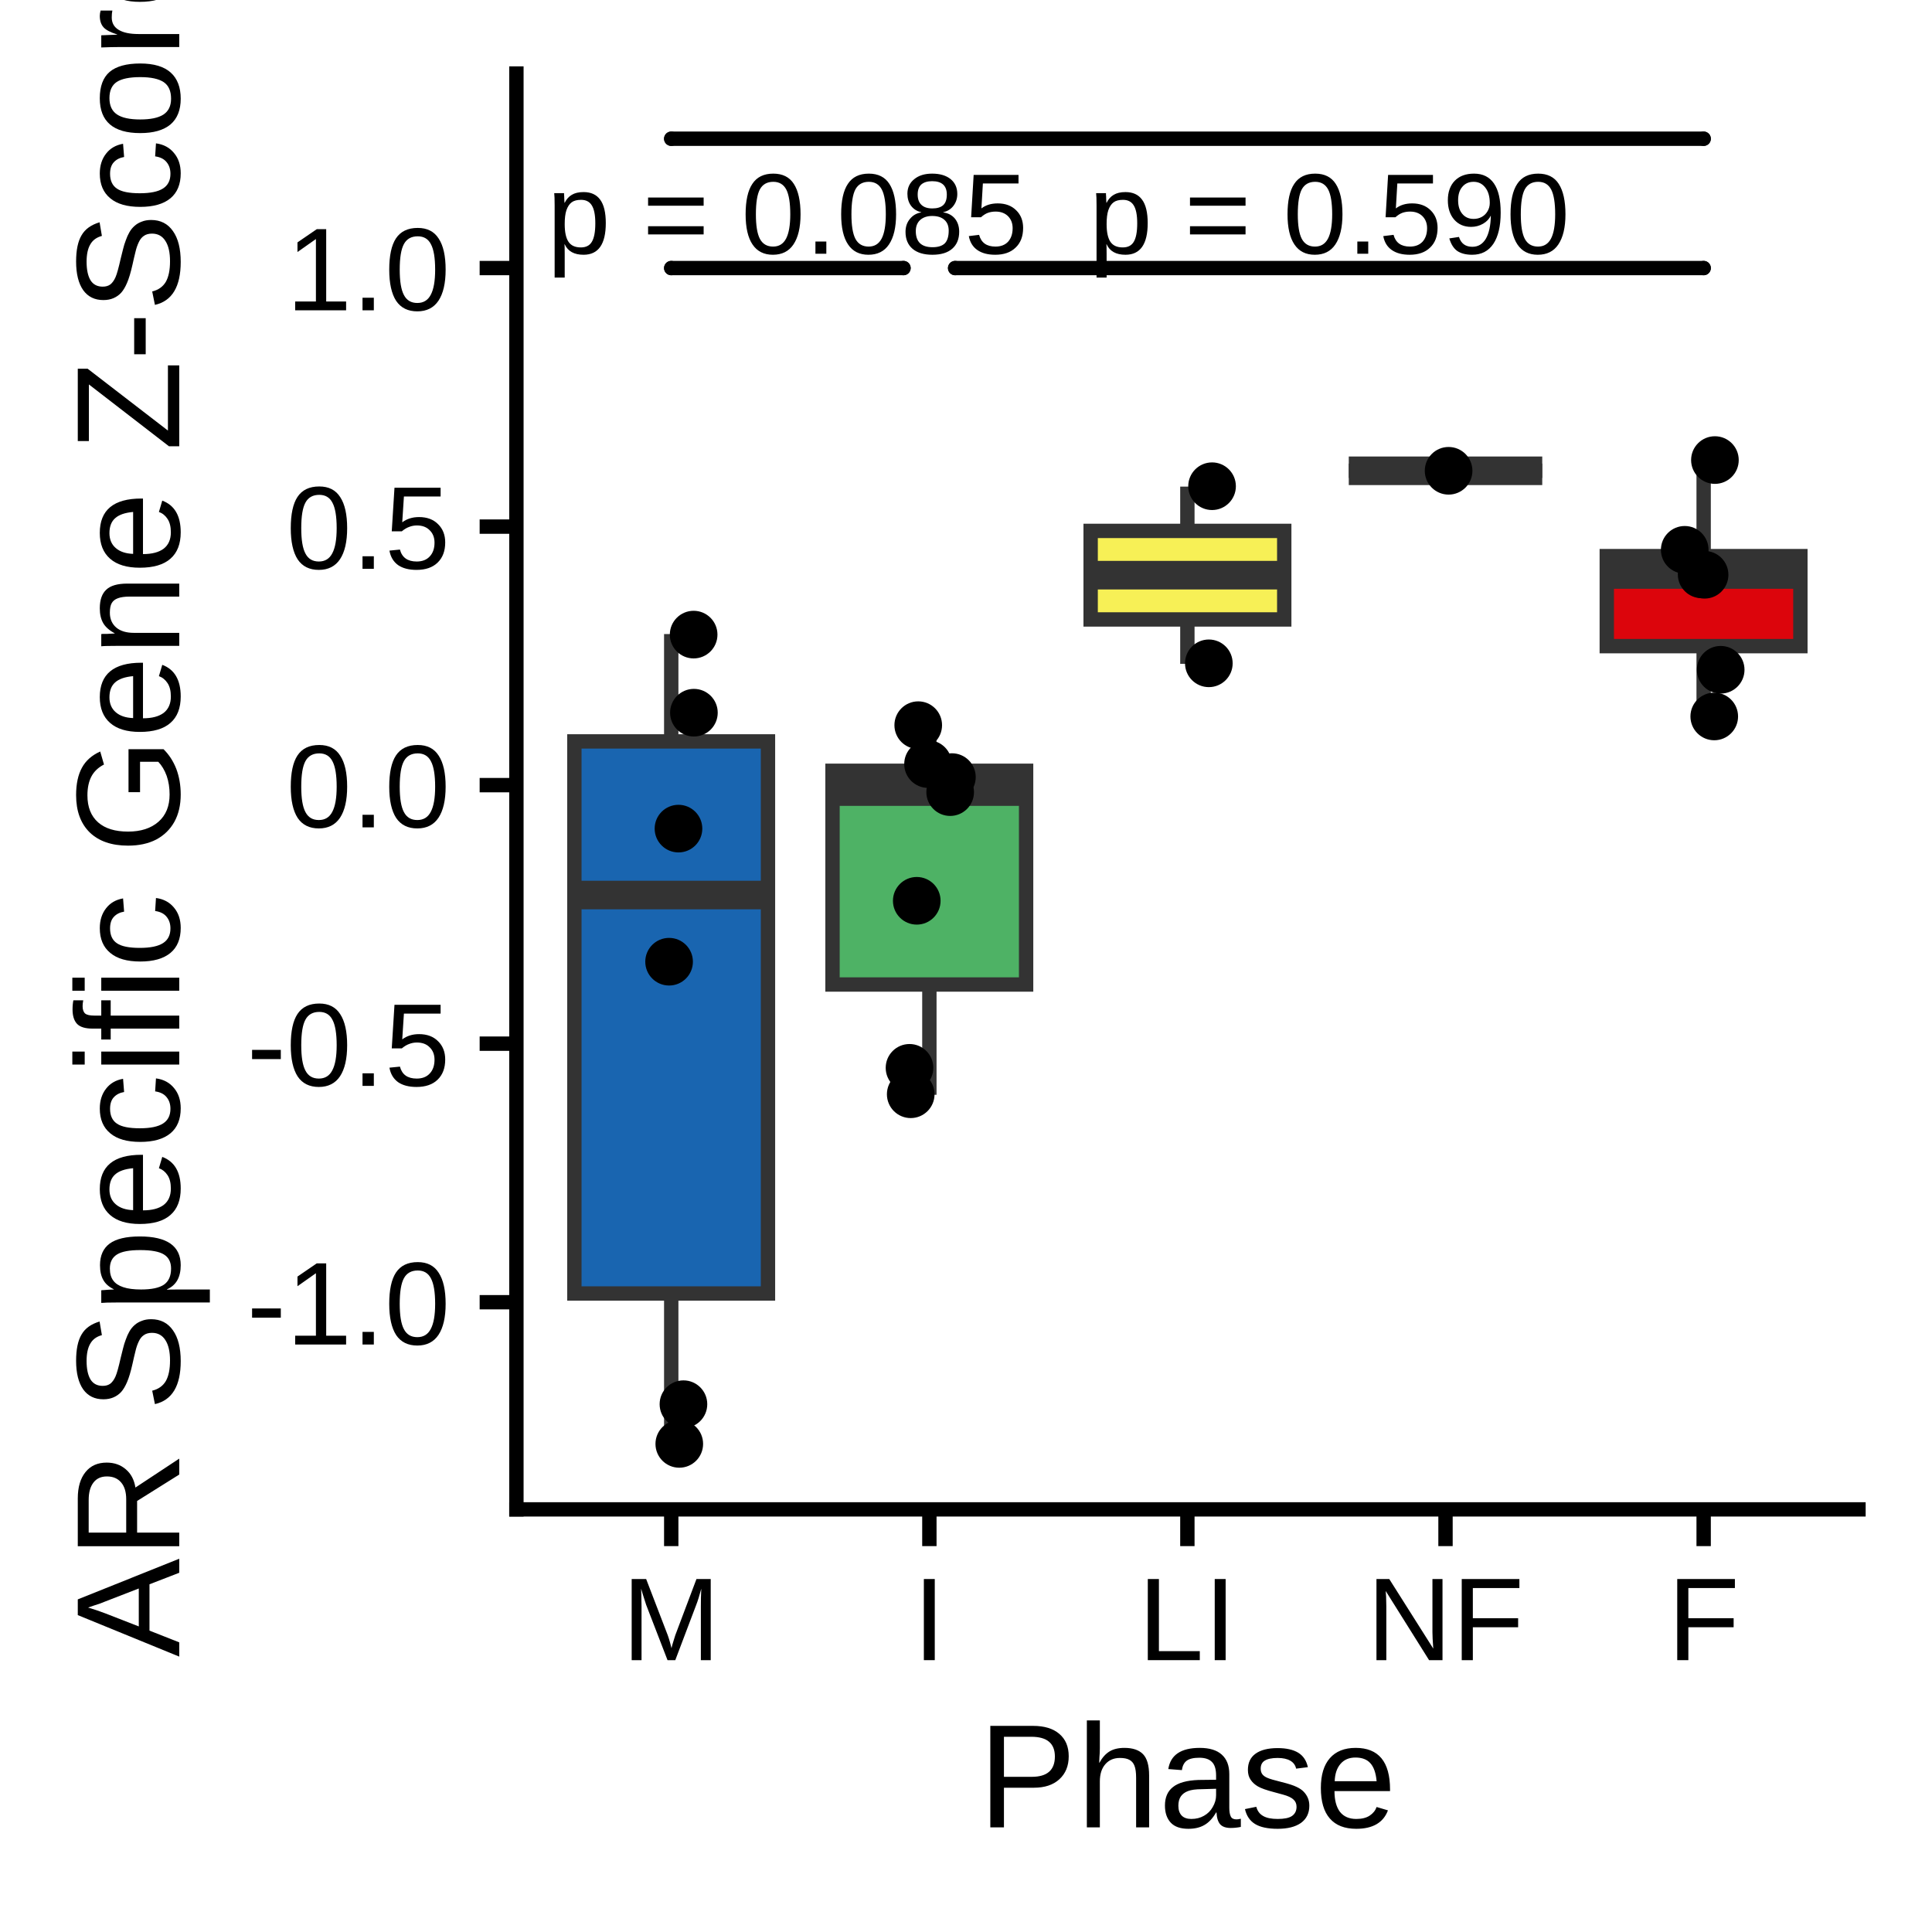
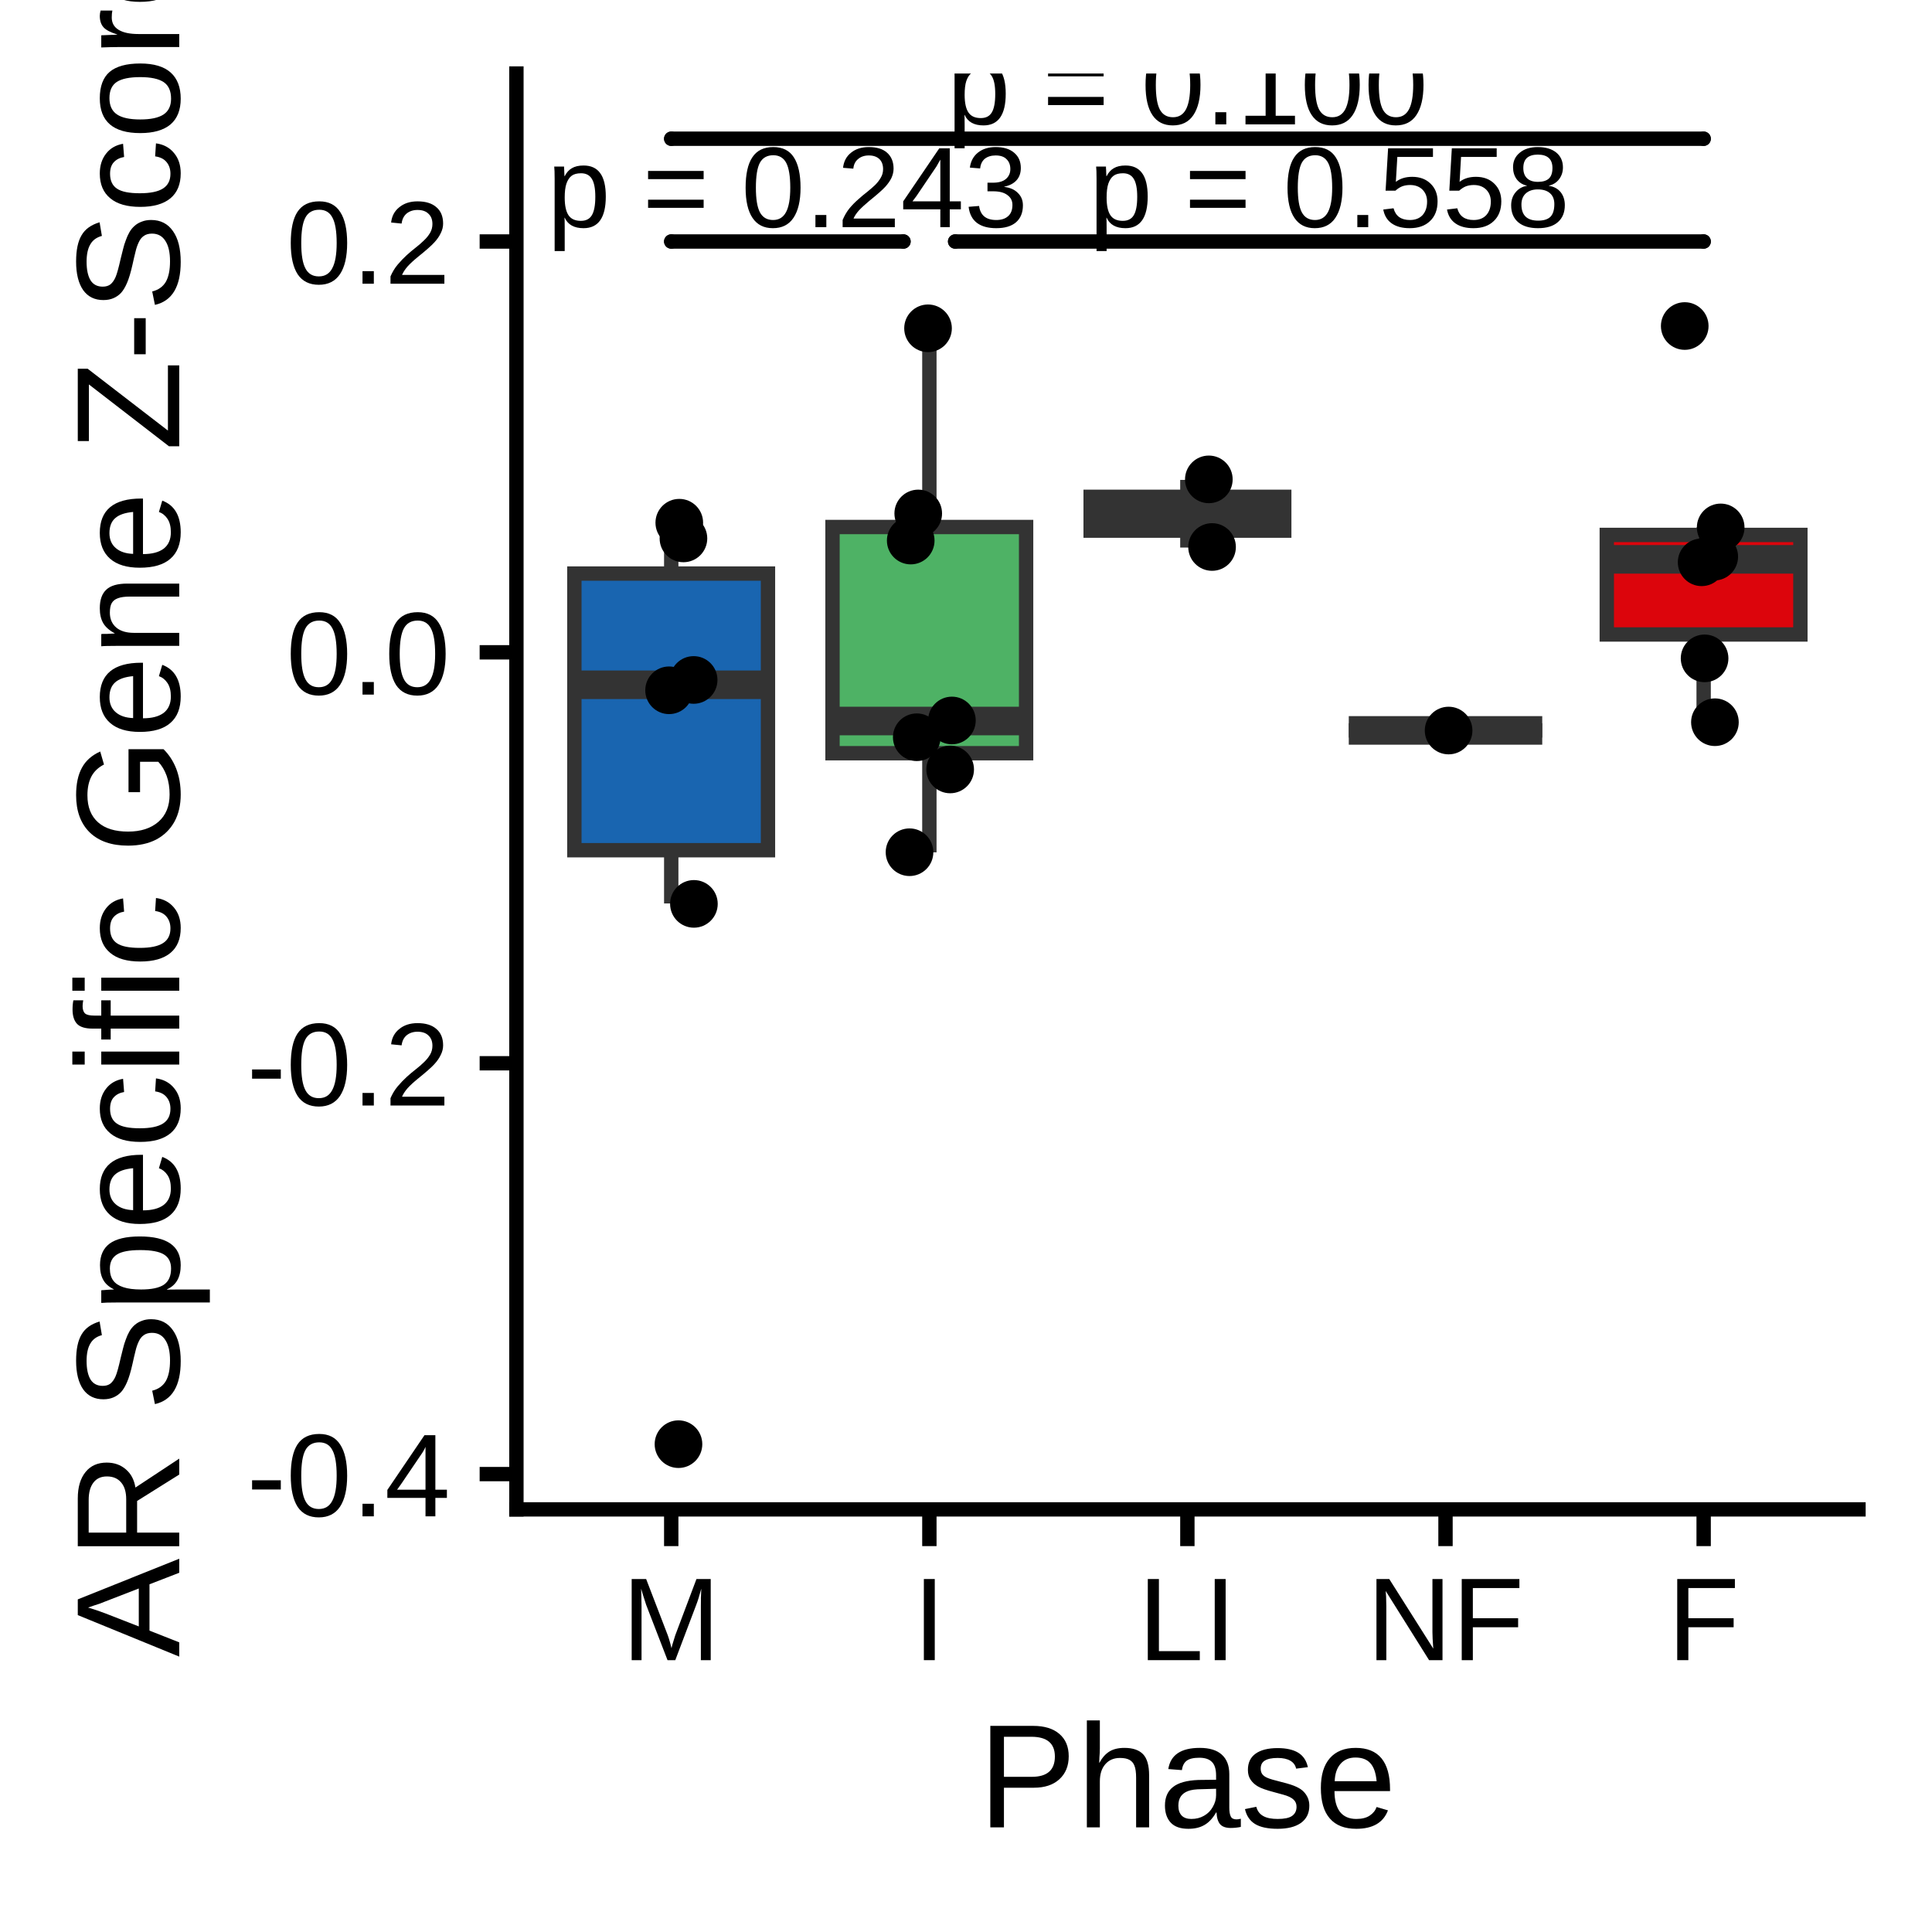
<svg xmlns="http://www.w3.org/2000/svg" width="144.00pt" height="144.00pt" viewBox="0 0 144.00 144.00">
  <g class="svglite">
    <defs>
      <style type="text/css">
    .svglite line, .svglite polyline, .svglite polygon, .svglite path, .svglite rect, .svglite circle {
      fill: none;
      stroke: #000000;
      stroke-linecap: round;
      stroke-linejoin: round;
      stroke-miterlimit: 10.00;
    }
    .svglite text {
      white-space: pre;
    }
    .svglite g.glyphgroup path {
      fill: inherit;
      stroke: none;
    }
  </style>
    </defs>
    <rect width="100%" height="100%" style="stroke: none; fill: #FFFFFF;" />
    <defs>
      <clipPath id="cpMC4wMHwxNDQuMDB8MC4wMHwxNDQuMDA=">
        <rect x="0.00" y="0.00" width="144.00" height="144.00" />
      </clipPath>
    </defs>
    <g clip-path="url(#cpMC4wMHwxNDQuMDB8MC4wMHwxNDQuMDA=)">
      <rect x="-0" y="0.00" width="144.00" height="144.00" style="stroke-width: 1.07; stroke: #FFFFFF; fill: #FFFFFF;" />
    </g>
    <defs>
      <clipPath id="cpMzguNDl8MTM4LjUyfDUuNDh8MTEyLjUw">
        <rect x="38.49" y="5.48" width="100.03" height="107.02" />
      </clipPath>
    </defs>
    <g clip-path="url(#cpMzguNDl8MTM4LjUyfDUuNDh8MTEyLjUw)">
      <rect x="38.49" y="5.48" width="100.03" height="107.02" style="stroke-width: 1.07; stroke: none; fill: #FFFFFF;" />
-       <line x1="50.03" y1="55.26" x2="50.03" y2="47.26" style="stroke-width: 1.07; stroke: #333333; stroke-linecap: butt;" />
-       <line x1="50.03" y1="96.41" x2="50.03" y2="107.64" style="stroke-width: 1.07; stroke: #333333; stroke-linecap: butt;" />
-       <polygon points="42.81,55.26 42.81,96.41 57.24,96.41 57.24,55.26 42.81,55.26 " style="stroke-width: 1.07; stroke: #333333; stroke-linecap: butt; stroke-linejoin: miter; fill: #1965B0;" />
-       <line x1="42.81" y1="66.71" x2="57.24" y2="66.71" style="stroke-width: 2.13; stroke: #333333; stroke-linecap: butt; stroke-linejoin: miter;" />
-       <line x1="69.27" y1="57.45" x2="69.27" y2="54.02" style="stroke-width: 1.07; stroke: #333333; stroke-linecap: butt;" />
-       <line x1="69.27" y1="73.38" x2="69.27" y2="81.60" style="stroke-width: 1.07; stroke: #333333; stroke-linecap: butt;" />
-       <polygon points="62.05,57.45 62.05,73.38 76.48,73.38 76.48,57.45 62.05,57.45 " style="stroke-width: 1.07; stroke: #333333; stroke-linecap: butt; stroke-linejoin: miter; fill: #4EB265;" />
-       <line x1="62.05" y1="59.00" x2="76.48" y2="59.00" style="stroke-width: 2.13; stroke: #333333; stroke-linecap: butt; stroke-linejoin: miter;" />
-       <line x1="88.50" y1="39.57" x2="88.50" y2="36.27" style="stroke-width: 1.07; stroke: #333333; stroke-linecap: butt;" />
-       <line x1="88.50" y1="46.17" x2="88.50" y2="49.48" style="stroke-width: 1.07; stroke: #333333; stroke-linecap: butt;" />
-       <polygon points="81.29,39.57 81.29,46.17 95.72,46.17 95.72,39.57 81.29,39.57 " style="stroke-width: 1.07; stroke: #333333; stroke-linecap: butt; stroke-linejoin: miter; fill: #F7F056;" />
-       <line x1="81.29" y1="42.87" x2="95.72" y2="42.87" style="stroke-width: 2.13; stroke: #333333; stroke-linecap: butt; stroke-linejoin: miter;" />
-       <line x1="107.74" y1="35.09" x2="107.74" y2="35.09" style="stroke-width: 1.07; stroke: #333333; stroke-linecap: butt;" />
-       <line x1="107.74" y1="35.09" x2="107.74" y2="35.09" style="stroke-width: 1.07; stroke: #333333; stroke-linecap: butt;" />
-       <polygon points="100.53,35.09 100.53,35.09 114.95,35.09 114.95,35.09 100.53,35.09 " style="stroke-width: 1.07; stroke: #333333; stroke-linecap: butt; stroke-linejoin: miter; fill: #7BAFDE;" />
-       <line x1="100.53" y1="35.09" x2="114.95" y2="35.09" style="stroke-width: 2.13; stroke: #333333; stroke-linecap: butt; stroke-linejoin: miter;" />
-       <line x1="126.98" y1="41.45" x2="126.98" y2="34.30" style="stroke-width: 1.07; stroke: #333333; stroke-linecap: butt;" />
-       <line x1="126.98" y1="48.16" x2="126.98" y2="53.43" style="stroke-width: 1.07; stroke: #333333; stroke-linecap: butt;" />
-       <polygon points="119.76,41.45 119.76,48.16 134.19,48.16 134.19,41.45 119.76,41.45 " style="stroke-width: 1.07; stroke: #333333; stroke-linecap: butt; stroke-linejoin: miter; fill: #DC050C;" />
-       <line x1="119.76" y1="42.82" x2="134.19" y2="42.82" style="stroke-width: 2.13; stroke: #333333; stroke-linecap: butt; stroke-linejoin: miter;" />
-       <circle cx="90.10" cy="49.44" r="1.42" style="stroke-width: 0.71; fill: #000000;" />
-       <circle cx="70.95" cy="57.92" r="1.42" style="stroke-width: 0.71; fill: #000000;" />
-       <circle cx="68.44" cy="54.05" r="1.42" style="stroke-width: 0.71; fill: #000000;" />
-       <circle cx="128.25" cy="49.92" r="1.42" style="stroke-width: 0.71; fill: #000000;" />
-       <circle cx="50.57" cy="61.76" r="1.42" style="stroke-width: 0.71; fill: #000000;" />
-       <circle cx="127.05" cy="42.84" r="1.42" style="stroke-width: 0.71; fill: #000000;" />
-       <circle cx="50.94" cy="104.66" r="1.42" style="stroke-width: 0.71; fill: #000000;" />
-       <circle cx="125.57" cy="40.98" r="1.42" style="stroke-width: 0.71; fill: #000000;" />
-       <circle cx="50.63" cy="107.62" r="1.42" style="stroke-width: 0.71; fill: #000000;" />
-       <circle cx="127.77" cy="53.40" r="1.42" style="stroke-width: 0.71; fill: #000000;" />
-       <circle cx="49.87" cy="71.68" r="1.42" style="stroke-width: 0.71; fill: #000000;" />
-       <circle cx="127.82" cy="34.29" r="1.42" style="stroke-width: 0.71; fill: #000000;" />
-       <circle cx="51.70" cy="47.30" r="1.42" style="stroke-width: 0.71; fill: #000000;" />
-       <circle cx="68.33" cy="67.14" r="1.42" style="stroke-width: 0.71; fill: #000000;" />
-       <circle cx="126.83" cy="42.81" r="1.42" style="stroke-width: 0.71; fill: #000000;" />
-       <circle cx="51.72" cy="53.12" r="1.42" style="stroke-width: 0.71; fill: #000000;" />
-       <circle cx="90.34" cy="36.24" r="1.42" style="stroke-width: 0.71; fill: #000000;" />
-       <circle cx="67.79" cy="79.59" r="1.42" style="stroke-width: 0.71; fill: #000000;" />
-       <circle cx="69.17" cy="56.95" r="1.42" style="stroke-width: 0.71; fill: #000000;" />
-       <circle cx="107.97" cy="35.09" r="1.42" style="stroke-width: 0.71; fill: #000000;" />
-       <circle cx="70.82" cy="59.04" r="1.42" style="stroke-width: 0.71; fill: #000000;" />
-       <circle cx="67.88" cy="81.56" r="1.42" style="stroke-width: 0.71; fill: #000000;" />
-       <text x="88.50" y="9.27" text-anchor="middle" style="font-size: 17.07px; font-family: &quot;Arial&quot;;" textLength="6.64px" lengthAdjust="spacingAndGlyphs">*</text>
+       <line x1="50.03" y1="42.75" x2="50.03" y2="38.98" style="stroke-width: 1.07; stroke: #333333; stroke-linecap: butt;" />
+       <line x1="50.03" y1="63.37" x2="50.03" y2="67.34" style="stroke-width: 1.07; stroke: #333333; stroke-linecap: butt;" />
+       <polygon points="42.81,42.75 42.81,63.37 57.24,63.37 57.24,42.75 42.81,42.75 " style="stroke-width: 1.07; stroke: #333333; stroke-linecap: butt; stroke-linejoin: miter; fill: #1965B0;" />
+       <line x1="42.81" y1="51.04" x2="57.24" y2="51.04" style="stroke-width: 2.13; stroke: #333333; stroke-linecap: butt; stroke-linejoin: miter;" />
+       <line x1="69.27" y1="39.28" x2="69.27" y2="24.46" style="stroke-width: 1.07; stroke: #333333; stroke-linecap: butt;" />
+       <line x1="69.27" y1="56.14" x2="69.27" y2="63.53" style="stroke-width: 1.07; stroke: #333333; stroke-linecap: butt;" />
+       <polygon points="62.05,39.28 62.05,56.14 76.48,56.14 76.48,39.28 62.05,39.28 " style="stroke-width: 1.07; stroke: #333333; stroke-linecap: butt; stroke-linejoin: miter; fill: #4EB265;" />
+       <line x1="62.05" y1="53.74" x2="76.48" y2="53.74" style="stroke-width: 2.13; stroke: #333333; stroke-linecap: butt; stroke-linejoin: miter;" />
+       <line x1="88.50" y1="37.03" x2="88.50" y2="35.77" style="stroke-width: 1.07; stroke: #333333; stroke-linecap: butt;" />
+       <line x1="88.50" y1="39.55" x2="88.50" y2="40.81" style="stroke-width: 1.07; stroke: #333333; stroke-linecap: butt;" />
+       <polygon points="81.29,37.03 81.29,39.55 95.72,39.55 95.72,37.03 81.29,37.03 " style="stroke-width: 1.07; stroke: #333333; stroke-linecap: butt; stroke-linejoin: miter; fill: #F7F056;" />
+       <line x1="81.29" y1="38.29" x2="95.72" y2="38.29" style="stroke-width: 2.13; stroke: #333333; stroke-linecap: butt; stroke-linejoin: miter;" />
+       <line x1="107.74" y1="54.44" x2="107.74" y2="54.44" style="stroke-width: 1.07; stroke: #333333; stroke-linecap: butt;" />
+       <line x1="107.74" y1="54.44" x2="107.74" y2="54.44" style="stroke-width: 1.07; stroke: #333333; stroke-linecap: butt;" />
+       <polygon points="100.53,54.44 100.53,54.44 114.95,54.44 114.95,54.44 100.53,54.44 " style="stroke-width: 1.07; stroke: #333333; stroke-linecap: butt; stroke-linejoin: miter; fill: #7BAFDE;" />
+       <line x1="100.53" y1="54.44" x2="114.95" y2="54.44" style="stroke-width: 2.13; stroke: #333333; stroke-linecap: butt; stroke-linejoin: miter;" />
+       <line x1="126.98" y1="39.87" x2="126.98" y2="39.31" style="stroke-width: 1.07; stroke: #333333; stroke-linecap: butt;" />
+       <line x1="126.98" y1="47.29" x2="126.98" y2="53.85" style="stroke-width: 1.07; stroke: #333333; stroke-linecap: butt;" />
+       <polygon points="119.76,39.87 119.76,47.29 134.19,47.29 134.19,39.87 119.76,39.87 " style="stroke-width: 1.07; stroke: #333333; stroke-linecap: butt; stroke-linejoin: miter; fill: #DC050C;" />
+       <line x1="119.76" y1="41.69" x2="134.19" y2="41.69" style="stroke-width: 2.13; stroke: #333333; stroke-linecap: butt; stroke-linejoin: miter;" />
+       <circle cx="90.10" cy="35.73" r="1.42" style="stroke-width: 0.71; fill: #000000;" />
+       <circle cx="70.95" cy="53.70" r="1.42" style="stroke-width: 0.71; fill: #000000;" />
+       <circle cx="68.44" cy="38.27" r="1.42" style="stroke-width: 0.71; fill: #000000;" />
+       <circle cx="128.25" cy="39.31" r="1.42" style="stroke-width: 0.71; fill: #000000;" />
+       <circle cx="50.57" cy="107.64" r="1.42" style="stroke-width: 0.71; fill: #000000;" />
+       <circle cx="127.05" cy="49.07" r="1.42" style="stroke-width: 0.71; fill: #000000;" />
+       <circle cx="50.94" cy="40.13" r="1.42" style="stroke-width: 0.71; fill: #000000;" />
+       <circle cx="125.57" cy="24.30" r="1.42" style="stroke-width: 0.71; fill: #000000;" />
+       <circle cx="50.63" cy="38.96" r="1.42" style="stroke-width: 0.71; fill: #000000;" />
+       <circle cx="127.77" cy="41.49" r="1.42" style="stroke-width: 0.71; fill: #000000;" />
+       <circle cx="49.87" cy="51.45" r="1.42" style="stroke-width: 0.71; fill: #000000;" />
+       <circle cx="127.82" cy="53.83" r="1.42" style="stroke-width: 0.71; fill: #000000;" />
+       <circle cx="51.70" cy="50.68" r="1.42" style="stroke-width: 0.71; fill: #000000;" />
+       <circle cx="68.33" cy="54.95" r="1.42" style="stroke-width: 0.71; fill: #000000;" />
+       <circle cx="126.83" cy="41.91" r="1.42" style="stroke-width: 0.71; fill: #000000;" />
+       <circle cx="51.72" cy="67.37" r="1.42" style="stroke-width: 0.71; fill: #000000;" />
+       <circle cx="90.34" cy="40.77" r="1.42" style="stroke-width: 0.71; fill: #000000;" />
+       <circle cx="67.79" cy="63.52" r="1.42" style="stroke-width: 0.71; fill: #000000;" />
+       <circle cx="69.17" cy="24.47" r="1.42" style="stroke-width: 0.71; fill: #000000;" />
+       <circle cx="107.97" cy="54.45" r="1.42" style="stroke-width: 0.71; fill: #000000;" />
+       <circle cx="70.82" cy="57.35" r="1.42" style="stroke-width: 0.71; fill: #000000;" />
+       <circle cx="67.88" cy="40.29" r="1.42" style="stroke-width: 0.71; fill: #000000;" />
+       <text x="88.50" y="9.27" text-anchor="middle" style="font-size: 8.54px; font-family: &quot;Arial&quot;;" textLength="35.86px" lengthAdjust="spacingAndGlyphs">p = 0.100</text>
      <line x1="50.03" y1="10.34" x2="50.03" y2="10.34" style="stroke-width: 1.07;" />
      <line x1="50.03" y1="10.34" x2="126.98" y2="10.34" style="stroke-width: 1.07;" />
      <line x1="126.98" y1="10.34" x2="126.98" y2="10.34" style="stroke-width: 1.07;" />
-       <text x="58.69" y="18.91" text-anchor="middle" style="font-size: 8.54px; font-family: &quot;Arial&quot;;" textLength="35.86px" lengthAdjust="spacingAndGlyphs">p = 0.085</text>
-       <line x1="50.03" y1="19.98" x2="50.03" y2="19.98" style="stroke-width: 1.07;" />
-       <line x1="50.03" y1="19.98" x2="67.34" y2="19.98" style="stroke-width: 1.07;" />
-       <line x1="67.34" y1="19.98" x2="67.34" y2="19.98" style="stroke-width: 1.07;" />
-       <text x="99.08" y="18.91" text-anchor="middle" style="font-size: 8.54px; font-family: &quot;Arial&quot;;" textLength="35.86px" lengthAdjust="spacingAndGlyphs">p = 0.590</text>
-       <line x1="71.19" y1="19.98" x2="71.19" y2="19.98" style="stroke-width: 1.07;" />
-       <line x1="71.19" y1="19.98" x2="126.98" y2="19.98" style="stroke-width: 1.07;" />
-       <line x1="126.98" y1="19.98" x2="126.98" y2="19.98" style="stroke-width: 1.07;" />
+       <text x="58.69" y="16.93" text-anchor="middle" style="font-size: 8.54px; font-family: &quot;Arial&quot;;" textLength="35.86px" lengthAdjust="spacingAndGlyphs">p = 0.243</text>
+       <line x1="50.03" y1="18.00" x2="50.03" y2="18.00" style="stroke-width: 1.07;" />
+       <line x1="50.03" y1="18.00" x2="67.34" y2="18.00" style="stroke-width: 1.07;" />
+       <line x1="67.34" y1="18.00" x2="67.34" y2="18.00" style="stroke-width: 1.07;" />
+       <text x="99.08" y="16.93" text-anchor="middle" style="font-size: 8.54px; font-family: &quot;Arial&quot;;" textLength="35.86px" lengthAdjust="spacingAndGlyphs">p = 0.558</text>
+       <line x1="71.19" y1="18.00" x2="71.19" y2="18.00" style="stroke-width: 1.07;" />
+       <line x1="71.19" y1="18.00" x2="126.98" y2="18.00" style="stroke-width: 1.07;" />
+       <line x1="126.98" y1="18.00" x2="126.98" y2="18.00" style="stroke-width: 1.07;" />
    </g>
    <g clip-path="url(#cpMC4wMHwxNDQuMDB8MC4wMHwxNDQuMDA=)">
      <polyline points="38.49,112.50 38.49,5.48 " style="stroke-width: 1.07; stroke-linecap: square;" />
-       <text x="33.56" y="100.21" text-anchor="end" style="font-size: 8.80px; font-family: &quot;Arial&quot;;" textLength="15.14px" lengthAdjust="spacingAndGlyphs">-1.0</text>
-       <text x="33.56" y="80.94" text-anchor="end" style="font-size: 8.80px; font-family: &quot;Arial&quot;;" textLength="15.14px" lengthAdjust="spacingAndGlyphs">-0.5</text>
-       <text x="33.56" y="61.67" text-anchor="end" style="font-size: 8.80px; font-family: &quot;Arial&quot;;" textLength="12.22px" lengthAdjust="spacingAndGlyphs">0.0</text>
-       <text x="33.56" y="42.40" text-anchor="end" style="font-size: 8.80px; font-family: &quot;Arial&quot;;" textLength="12.22px" lengthAdjust="spacingAndGlyphs">0.5</text>
-       <text x="33.56" y="23.13" text-anchor="end" style="font-size: 8.80px; font-family: &quot;Arial&quot;;" textLength="12.22px" lengthAdjust="spacingAndGlyphs">1.0</text>
-       <polyline points="35.75,97.06 38.49,97.06 " style="stroke-width: 1.07; stroke-linecap: butt;" />
-       <polyline points="35.75,77.79 38.49,77.79 " style="stroke-width: 1.07; stroke-linecap: butt;" />
-       <polyline points="35.75,58.52 38.49,58.52 " style="stroke-width: 1.07; stroke-linecap: butt;" />
-       <polyline points="35.75,39.25 38.49,39.25 " style="stroke-width: 1.07; stroke-linecap: butt;" />
-       <polyline points="35.75,19.98 38.49,19.98 " style="stroke-width: 1.07; stroke-linecap: butt;" />
+       <text x="33.56" y="113.02" text-anchor="end" style="font-size: 8.80px; font-family: &quot;Arial&quot;;" textLength="15.14px" lengthAdjust="spacingAndGlyphs">-0.4</text>
+       <text x="33.56" y="82.40" text-anchor="end" style="font-size: 8.80px; font-family: &quot;Arial&quot;;" textLength="15.14px" lengthAdjust="spacingAndGlyphs">-0.2</text>
+       <text x="33.56" y="51.77" text-anchor="end" style="font-size: 8.80px; font-family: &quot;Arial&quot;;" textLength="12.22px" lengthAdjust="spacingAndGlyphs">0.0</text>
+       <text x="33.56" y="21.15" text-anchor="end" style="font-size: 8.80px; font-family: &quot;Arial&quot;;" textLength="12.22px" lengthAdjust="spacingAndGlyphs">0.2</text>
+       <polyline points="35.75,109.87 38.49,109.87 " style="stroke-width: 1.07; stroke-linecap: butt;" />
+       <polyline points="35.75,79.25 38.49,79.25 " style="stroke-width: 1.07; stroke-linecap: butt;" />
+       <polyline points="35.75,48.62 38.49,48.62 " style="stroke-width: 1.07; stroke-linecap: butt;" />
+       <polyline points="35.75,18.00 38.49,18.00 " style="stroke-width: 1.07; stroke-linecap: butt;" />
      <polyline points="38.49,112.50 138.52,112.50 " style="stroke-width: 1.07; stroke-linecap: square;" />
      <polyline points="50.03,115.24 50.03,112.50 " style="stroke-width: 1.07; stroke-linecap: butt;" />
      <polyline points="69.27,115.24 69.27,112.50 " style="stroke-width: 1.07; stroke-linecap: butt;" />
      <polyline points="88.50,115.24 88.50,112.50 " style="stroke-width: 1.07; stroke-linecap: butt;" />
      <polyline points="107.74,115.24 107.74,112.50 " style="stroke-width: 1.07; stroke-linecap: butt;" />
      <polyline points="126.98,115.24 126.98,112.50 " style="stroke-width: 1.07; stroke-linecap: butt;" />
      <text x="50.03" y="123.74" text-anchor="middle" style="font-size: 8.80px; font-family: &quot;Arial&quot;;" textLength="7.33px" lengthAdjust="spacingAndGlyphs">M</text>
      <text x="69.27" y="123.74" text-anchor="middle" style="font-size: 8.80px; font-family: &quot;Arial&quot;;" textLength="2.44px" lengthAdjust="spacingAndGlyphs">I</text>
      <text x="88.50" y="123.74" text-anchor="middle" style="font-size: 8.80px; font-family: &quot;Arial&quot;;" textLength="7.33px" lengthAdjust="spacingAndGlyphs">LI</text>
      <text x="107.74" y="123.74" text-anchor="middle" style="font-size: 8.80px; font-family: &quot;Arial&quot;;" textLength="11.73px" lengthAdjust="spacingAndGlyphs">NF</text>
      <text x="126.98" y="123.74" text-anchor="middle" style="font-size: 8.80px; font-family: &quot;Arial&quot;;" textLength="5.38px" lengthAdjust="spacingAndGlyphs">F</text>
      <text x="88.50" y="136.20" text-anchor="middle" style="font-size: 11.00px; font-family: &quot;Arial&quot;;" textLength="31.22px" lengthAdjust="spacingAndGlyphs">Phase</text>
      <text transform="translate(13.36,58.99) rotate(-90)" text-anchor="middle" style="font-size: 11.00px; font-family: &quot;Arial&quot;;" textLength="129.06px" lengthAdjust="spacingAndGlyphs">AR Specific Gene Z-Score</text>
    </g>
  </g>
</svg>
